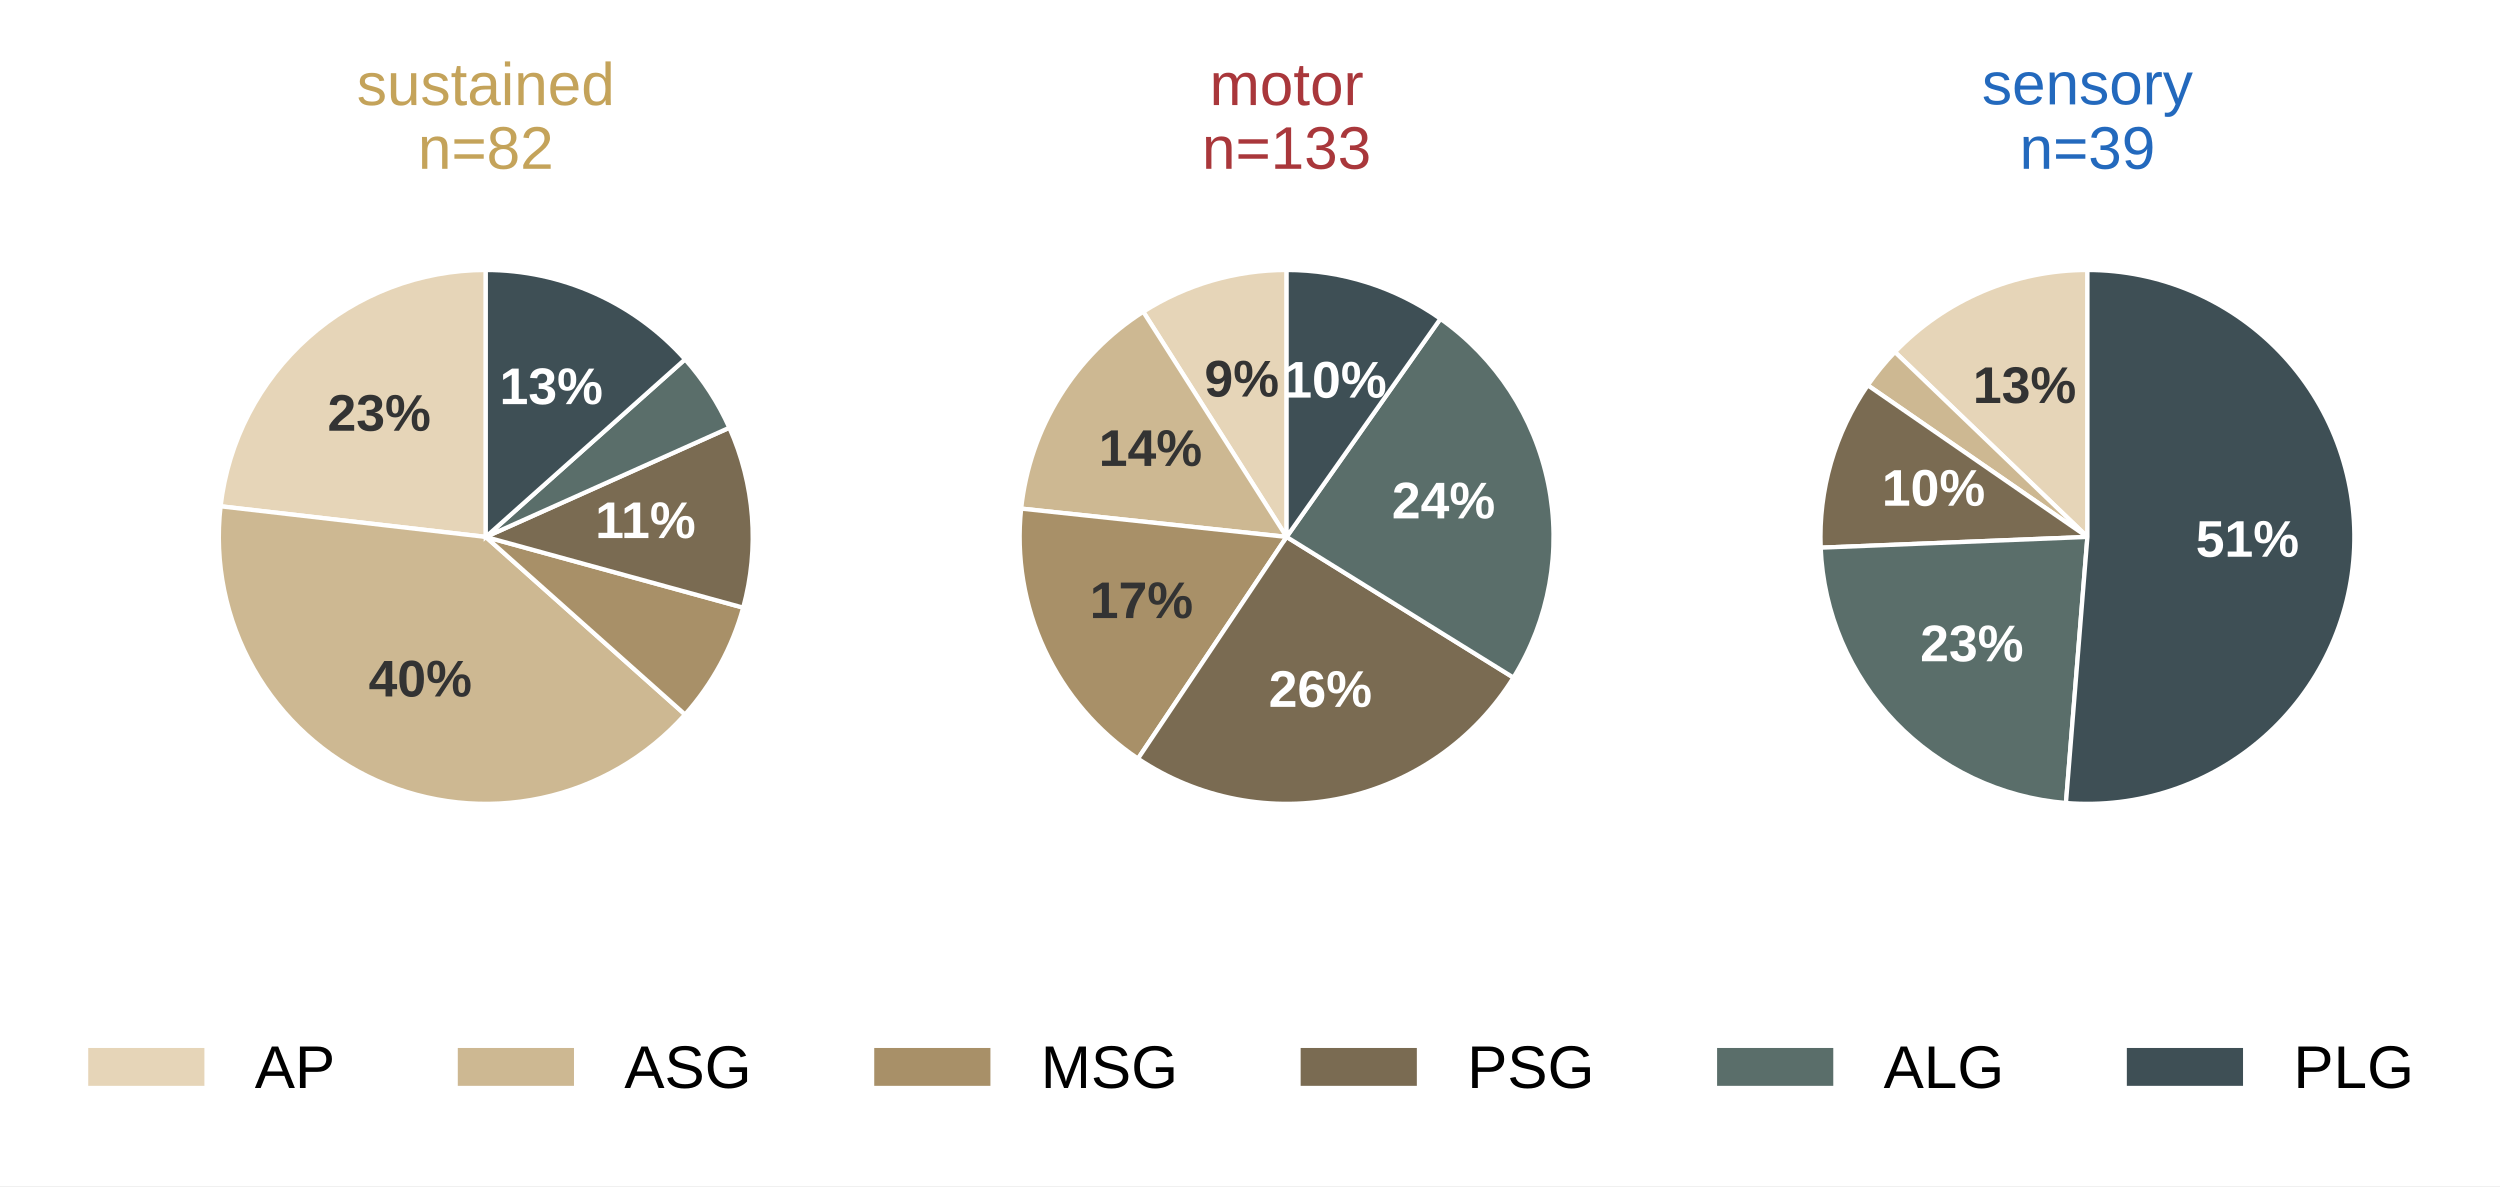
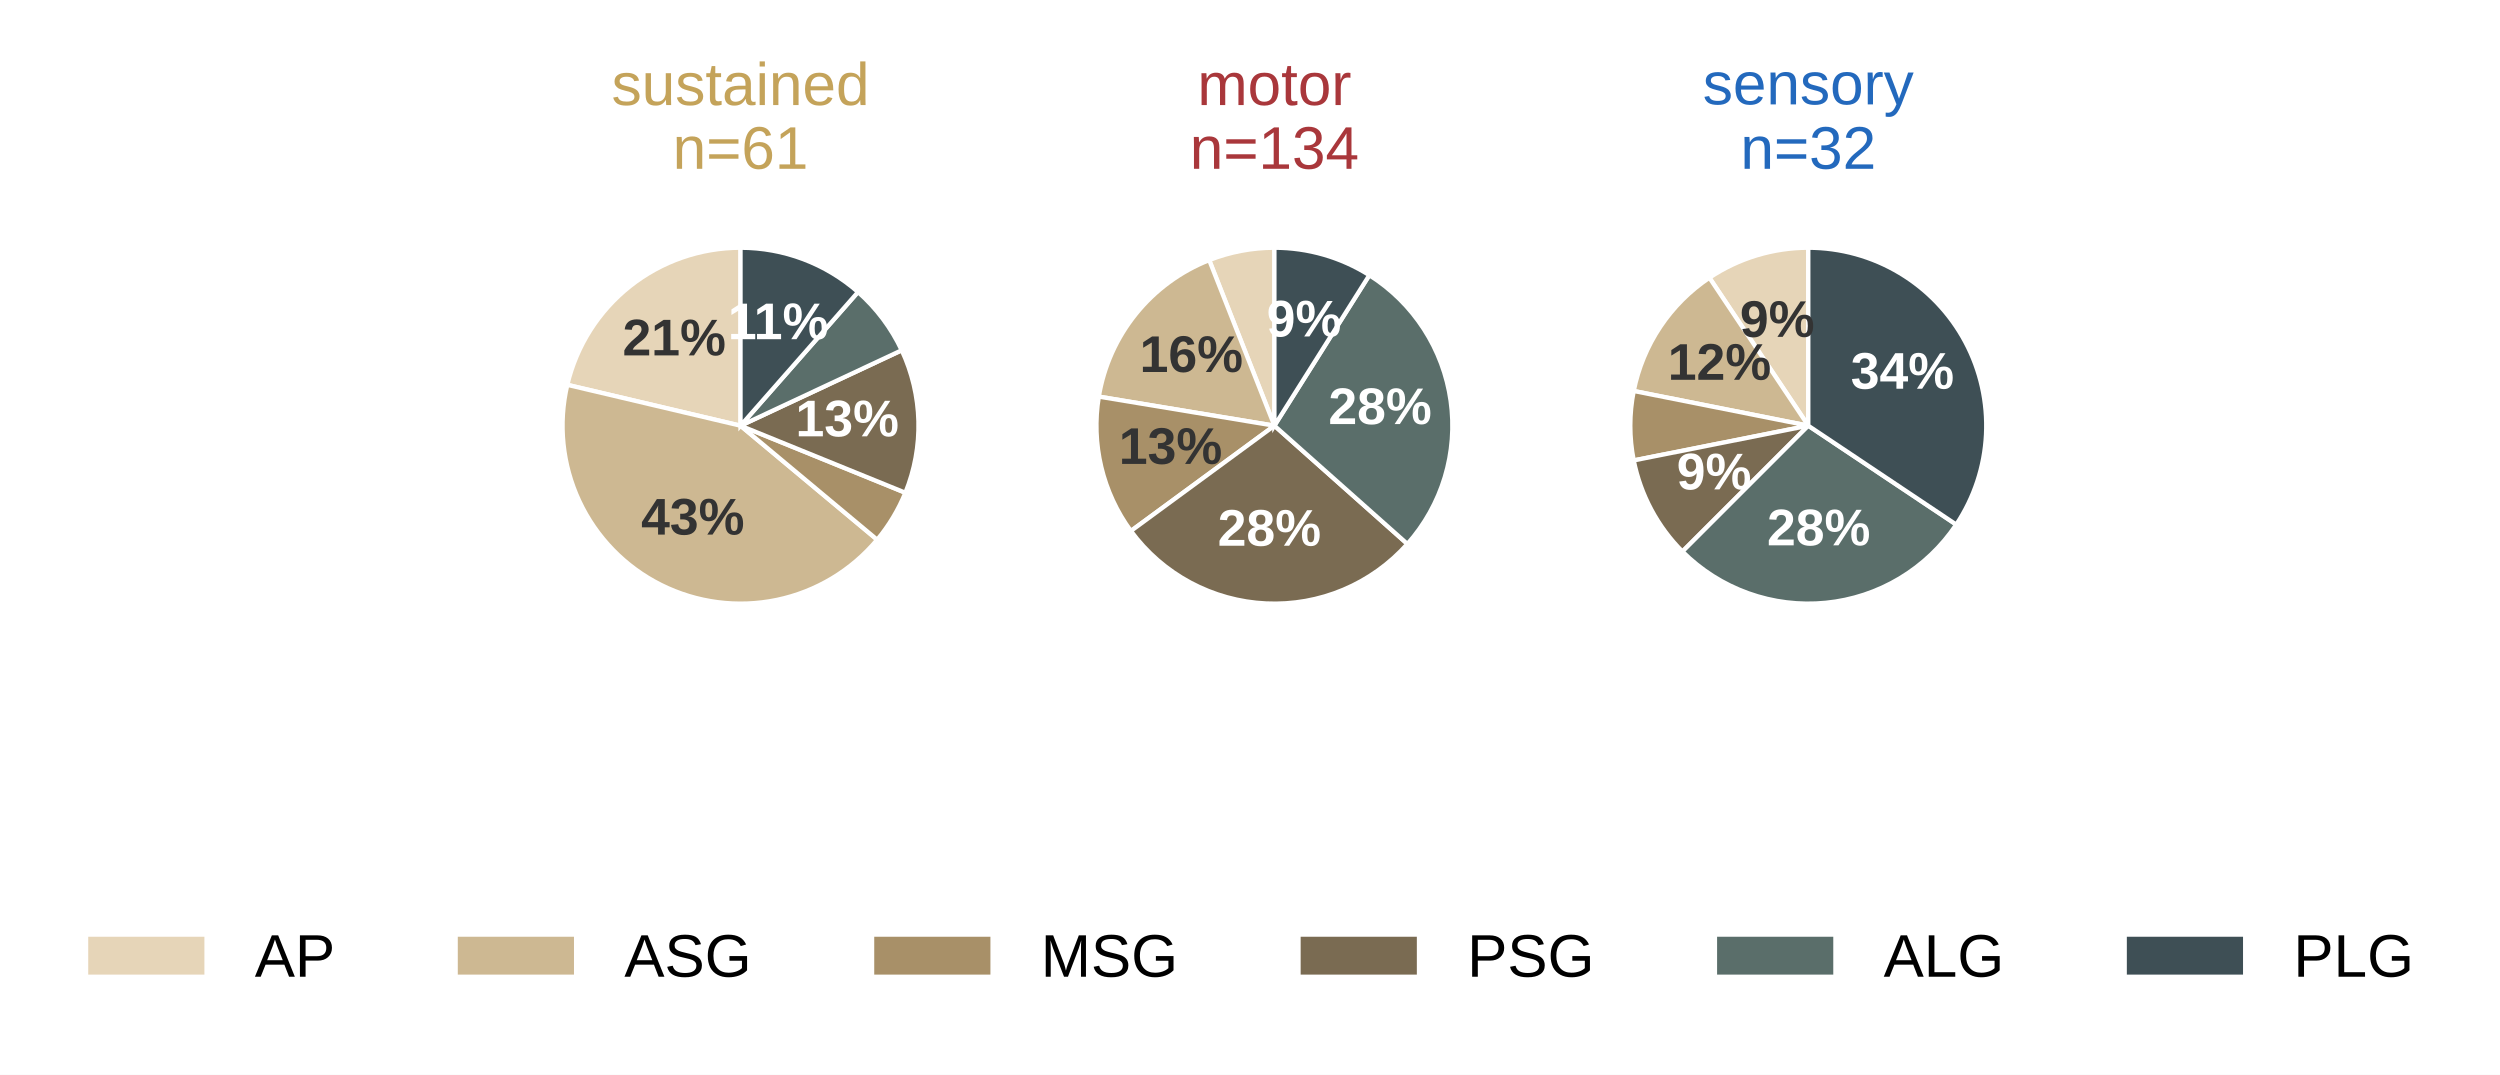
- <svg xmlns="http://www.w3.org/2000/svg" width="290.462pt" height="137.799pt" viewBox="0 0 290.462 137.799" version="1.1">
+ <svg xmlns="http://www.w3.org/2000/svg" width="290.462pt" height="124.876pt" viewBox="0 0 290.462 124.876" version="1.1">
  <defs>
    <style type="text/css">*{stroke-linejoin: round; stroke-linecap: butt}</style>
  </defs>
  <g id="figure_1">
    <g id="patch_1">
-       <path d="M 0 137.799  L 290.462 137.799  L 290.462 0  L 0 0  z " style="fill: #ffffff" />
+       <path d="M 0 124.876  L 290.462 124.876  L 290.462 -0  L 0 -0  z " style="fill: #ffffff" />
    </g>
    <g id="axes_1">
      <g id="patch_2">
-         <path d="M 56.44 31.368  C 48.833 31.368 41.485 34.167 35.805 39.228  C 30.126 44.29 26.503 51.268 25.63 58.825  L 56.44 62.382  z " style="fill: #e6d5b8; stroke: #ffffff; stroke-width: 0.5; stroke-linejoin: miter" />
+         <path d="M 86.037 28.783  C 81.38 28.783 76.857 30.357 73.205 33.247  C 69.554 36.137 66.983 40.178 65.914 44.711  L 86.037 49.46  z " style="fill: #e6d5b8; stroke: #ffffff; stroke-width: 0.5; stroke-linejoin: miter" />
      </g>
      <g id="patch_3">
-         <path d="M 25.63 58.825  C 24.875 65.371 26.224 71.99 29.482 77.718  C 32.741 83.445 37.741 87.988 43.753 90.683  C 49.766 93.378 56.484 94.089 62.927 92.711  C 69.371 91.332 75.21 87.936 79.594 83.017  L 56.44 62.382  z " style="fill: #cdb892; stroke: #ffffff; stroke-width: 0.5; stroke-linejoin: miter" />
+         <path d="M 65.914 44.711  C 64.844 49.243 65.336 54.007 67.311 58.225  C 69.285 62.442 72.627 65.872 76.793 67.954  C 80.959 70.036 85.708 70.651 90.267 69.699  C 94.825 68.746 98.931 66.281 101.914 62.705  L 86.037 49.46  z " style="fill: #cdb892; stroke: #ffffff; stroke-width: 0.5; stroke-linejoin: miter" />
      </g>
      <g id="patch_4">
-         <path d="M 79.594 83.017  C 81.177 81.241 82.55 79.288 83.687 77.198  C 84.823 75.108 85.715 72.894 86.346 70.6  L 56.44 62.382  z " style="fill: #a89068; stroke: #ffffff; stroke-width: 0.5; stroke-linejoin: miter" />
+         <path d="M 101.914 62.705  C 102.597 61.887 103.215 61.017 103.763 60.104  C 104.312 59.19 104.789 58.236 105.19 57.249  L 86.037 49.46  z " style="fill: #a89068; stroke: #ffffff; stroke-width: 0.5; stroke-linejoin: miter" />
      </g>
      <g id="patch_5">
-         <path d="M 86.346 70.6  C 87.293 67.155 87.637 63.571 87.363 60.008  C 87.09 56.445 86.203 52.956 84.741 49.695  L 56.44 62.382  z " style="fill: #7a6b52; stroke: #ffffff; stroke-width: 0.5; stroke-linejoin: miter" />
+         <path d="M 105.19 57.249  C 106.264 54.609 106.78 51.776 106.707 48.927  C 106.633 46.079 105.972 43.276 104.764 40.695  L 86.037 49.46  z " style="fill: #7a6b52; stroke: #ffffff; stroke-width: 0.5; stroke-linejoin: miter" />
      </g>
      <g id="patch_6">
-         <path d="M 84.741 49.695  C 84.092 48.249 83.334 46.854 82.473 45.524  C 81.611 44.193 80.649 42.931 79.594 41.748  L 56.44 62.382  z " style="fill: #5a6e6a; stroke: #ffffff; stroke-width: 0.5; stroke-linejoin: miter" />
+         <path d="M 104.764 40.695  C 104.161 39.408 103.428 38.186 102.575 37.049  C 101.722 35.913 100.754 34.867 99.687 33.929  L 86.037 49.46  z " style="fill: #5a6e6a; stroke: #ffffff; stroke-width: 0.5; stroke-linejoin: miter" />
      </g>
      <g id="patch_7">
-         <path d="M 79.594 41.748  C 76.685 38.483 73.117 35.87 69.127 34.082  C 65.137 32.293 60.813 31.368 56.44 31.368  L 56.44 62.382  z " style="fill: #3e4f55; stroke: #ffffff; stroke-width: 0.5; stroke-linejoin: miter" />
+         <path d="M 99.687 33.929  C 97.815 32.284 95.662 30.991 93.331 30.112  C 91 29.234 88.529 28.783 86.037 28.783  L 86.037 49.46  z " style="fill: #3e4f55; stroke: #ffffff; stroke-width: 0.5; stroke-linejoin: miter" />
      </g>
      <g id="matplotlib.axis_1" />
      <g id="matplotlib.axis_2" />
      <g id="text_1">
-         <text style="font-weight: 700; font-size: 6px; font-family: 'Arial', sans-serif; text-anchor: middle; fill: #333333" x="44.059" y="50.045" transform="rotate(-0 44.05935 50.04522)">23%</text>
+         <text style="font-weight: 700; font-size: 6px; font-family: 'Arial', sans-serif; text-anchor: middle; fill: #333333" x="78.338" y="41.287" transform="rotate(-0 78.33806 41.2873)">21%</text>
      </g>
      <g id="text_2">
-         <text style="font-weight: 700; font-size: 6px; font-family: 'Arial', sans-serif; text-anchor: middle; fill: #333333" x="48.828" y="80.918" transform="rotate(-0 48.82794 80.91797)">40%</text>
+         <text style="font-weight: 700; font-size: 6px; font-family: 'Arial', sans-serif; text-anchor: middle; fill: #333333" x="80.491" y="62.112" transform="rotate(-0 80.49065 62.11167)">43%</text>
      </g>
      <g id="text_3">
-         <text style="font-weight: 700; font-size: 6px; font-family: 'Arial', sans-serif; text-anchor: middle; fill: #ffffff" x="74.994" y="62.513" transform="rotate(-0 74.99416 62.51307)">11%</text>
+         <text style="font-weight: 700; font-size: 6px; font-family: 'Arial', sans-serif; text-anchor: middle; fill: #ffffff" x="98.439" y="50.695" transform="rotate(-0 98.43881 50.69547)">13%</text>
      </g>
      <g id="text_4">
-         <text style="font-weight: 700; font-size: 6px; font-family: 'Arial', sans-serif; text-anchor: middle; fill: #ffffff" x="64.052" y="46.957" transform="rotate(-0 64.05234 46.95711)">13%</text>
+         <text style="font-weight: 700; font-size: 6px; font-family: 'Arial', sans-serif; text-anchor: middle; fill: #ffffff" x="90.413" y="39.407" transform="rotate(-0 90.41333 39.40663)">11%</text>
      </g>
      <g id="text_5">
-         <text style="font-size: 7px; font-family: 'Arial', sans-serif; fill: #c4a35a" transform="translate(41.4585 12.21047)">sustained</text>
-         <text style="font-size: 7px; font-family: 'Arial', sans-serif; fill: #c4a35a" transform="translate(48.55694 19.61428)">n=82</text>
+         <text style="font-size: 7px; font-family: 'Arial', sans-serif; fill: #c4a35a" transform="translate(71.05554 12.21047)">sustained</text>
+         <text style="font-size: 7px; font-family: 'Arial', sans-serif; fill: #c4a35a" transform="translate(78.15398 19.61428)">n=61</text>
      </g>
    </g>
    <g id="axes_2">
      <g id="patch_8">
-         <path d="M 149.483 31.368  C 146.548 31.368 143.628 31.785 140.809 32.605  C 137.991 33.426 135.304 34.643 132.828 36.22  L 149.483 62.382  z " style="fill: #e6d5b8; stroke: #ffffff; stroke-width: 0.5; stroke-linejoin: miter" />
+         <path d="M 148.066 28.783  C 146.772 28.783 145.482 28.905 144.211 29.146  C 142.94 29.387 141.694 29.747 140.491 30.221  L 148.066 49.46  z " style="fill: #e6d5b8; stroke: #ffffff; stroke-width: 0.5; stroke-linejoin: miter" />
      </g>
      <g id="patch_9">
-         <path d="M 132.828 36.22  C 128.898 38.722 125.581 42.077 123.126 46.037  C 120.67 49.997 119.138 54.459 118.644 59.092  L 149.483 62.382  z " style="fill: #cdb892; stroke: #ffffff; stroke-width: 0.5; stroke-linejoin: miter" />
+         <path d="M 140.491 30.221  C 137.165 31.531 134.235 33.681 131.987 36.46  C 129.74 39.24 128.251 42.555 127.667 46.082  L 148.066 49.46  z " style="fill: #cdb892; stroke: #ffffff; stroke-width: 0.5; stroke-linejoin: miter" />
      </g>
      <g id="patch_10">
-         <path d="M 118.644 59.092  C 118.044 64.711 118.992 70.388 121.383 75.508  C 123.775 80.628 127.521 84.998 132.215 88.144  L 149.483 62.382  z " style="fill: #a89068; stroke: #ffffff; stroke-width: 0.5; stroke-linejoin: miter" />
+         <path d="M 127.667 46.082  C 127.217 48.8 127.315 51.582 127.955 54.263  C 128.596 56.943 129.765 59.469 131.396 61.691  L 148.066 49.46  z " style="fill: #a89068; stroke: #ffffff; stroke-width: 0.5; stroke-linejoin: miter" />
      </g>
      <g id="patch_11">
-         <path d="M 132.215 88.144  C 135.674 90.463 139.566 92.062 143.657 92.844  C 147.748 93.627 151.956 93.577 156.027 92.698  C 160.098 91.82 163.951 90.129 167.356 87.729  C 170.76 85.329 173.646 82.267 175.841 78.727  L 149.483 62.382  z " style="fill: #7a6b52; stroke: #ffffff; stroke-width: 0.5; stroke-linejoin: miter" />
+         <path d="M 131.396 61.691  C 133.219 64.177 135.576 66.223 138.292 67.68  C 141.009 69.137 144.017 69.969 147.097 70.113  C 150.176 70.258 153.249 69.712 156.09 68.515  C 158.931 67.319 161.469 65.502 163.518 63.198  L 148.066 49.46  z " style="fill: #7a6b52; stroke: #ffffff; stroke-width: 0.5; stroke-linejoin: miter" />
      </g>
      <g id="patch_12">
-         <path d="M 175.841 78.727  C 180.007 72.009 181.451 63.944 179.875 56.197  C 178.298 48.45 173.817 41.591 167.356 37.035  L 149.483 62.382  z " style="fill: #5a6e6a; stroke: #ffffff; stroke-width: 0.5; stroke-linejoin: miter" />
+         <path d="M 163.518 63.198  C 165.512 60.956 166.994 58.306 167.861 55.433  C 168.728 52.56 168.959 49.532 168.538 46.561  C 168.117 43.589 167.055 40.745 165.424 38.226  C 163.794 35.706 161.634 33.572 159.096 31.971  L 148.066 49.46  z " style="fill: #5a6e6a; stroke: #ffffff; stroke-width: 0.5; stroke-linejoin: miter" />
      </g>
      <g id="patch_13">
-         <path d="M 167.356 37.035  C 164.756 35.202 161.89 33.78 158.858 32.819  C 155.826 31.857 152.664 31.368 149.483 31.368  L 149.483 62.382  z " style="fill: #3e4f55; stroke: #ffffff; stroke-width: 0.5; stroke-linejoin: miter" />
+         <path d="M 159.096 31.971  C 157.453 30.935 155.672 30.135 153.806 29.596  C 151.941 29.057 150.008 28.783 148.066 28.783  L 148.066 49.46  z " style="fill: #3e4f55; stroke: #ffffff; stroke-width: 0.5; stroke-linejoin: miter" />
      </g>
      <g id="matplotlib.axis_3" />
      <g id="matplotlib.axis_4" />
      <g id="text_6">
-         <text style="font-weight: 700; font-size: 6px; font-family: 'Arial', sans-serif; text-anchor: middle; fill: #333333" x="144.279" y="46.071" transform="rotate(-0 144.2789 46.07149)">9%</text>
+         <text style="font-weight: 700; font-size: 6px; font-family: 'Arial', sans-serif; text-anchor: middle; fill: #333333" x="138.419" y="43.215" transform="rotate(-0 138.4187 43.21524)">16%</text>
      </g>
      <g id="text_7">
-         <text style="font-weight: 700; font-size: 6px; font-family: 'Arial', sans-serif; text-anchor: middle; fill: #333333" x="133.669" y="54.13" transform="rotate(-0 133.6687 54.13038)">14%</text>
+         <text style="font-weight: 700; font-size: 6px; font-family: 'Arial', sans-serif; text-anchor: middle; fill: #333333" x="136" y="53.897" transform="rotate(-0 135.9995 53.89681)">13%</text>
      </g>
      <g id="text_8">
-         <text style="font-weight: 700; font-size: 6px; font-family: 'Arial', sans-serif; text-anchor: middle; fill: #333333" x="132.623" y="71.813" transform="rotate(-0 132.6233 71.81295)">17%</text>
+         <text style="font-weight: 700; font-size: 6px; font-family: 'Arial', sans-serif; text-anchor: middle; fill: #ffffff" x="147.484" y="63.407" transform="rotate(-0 147.4844 63.407)">28%</text>
      </g>
      <g id="text_9">
-         <text style="font-weight: 700; font-size: 6px; font-family: 'Arial', sans-serif; text-anchor: middle; fill: #ffffff" x="153.409" y="82.127" transform="rotate(-0 153.4095 82.12724)">26%</text>
+         <text style="font-weight: 700; font-size: 6px; font-family: 'Arial', sans-serif; text-anchor: middle; fill: #ffffff" x="160.349" y="49.276" transform="rotate(-0 160.3491 49.27555)">28%</text>
      </g>
      <g id="text_10">
-         <text style="font-weight: 700; font-size: 6px; font-family: 'Arial', sans-serif; text-anchor: middle; fill: #ffffff" x="167.718" y="60.226" transform="rotate(-0 167.718 60.22638)">24%</text>
+         <text style="font-weight: 700; font-size: 6px; font-family: 'Arial', sans-serif; text-anchor: middle; fill: #ffffff" x="151.51" y="39.097" transform="rotate(-0 151.5102 39.09688)">9%</text>
      </g>
      <g id="text_11">
-         <text style="font-weight: 700; font-size: 6px; font-family: 'Arial', sans-serif; text-anchor: middle; fill: #ffffff" x="155.108" y="46.199" transform="rotate(-0 155.108 46.19939)">10%</text>
-       </g>
-       <g id="text_12">
-         <text style="font-size: 7px; font-family: 'Arial', sans-serif; fill: #a9373b" transform="translate(140.5374 12.21047)">motor</text>
-         <text style="font-size: 7px; font-family: 'Arial', sans-serif; fill: #a9373b" transform="translate(139.6537 19.61428)">n=133</text>
+         <text style="font-size: 7px; font-family: 'Arial', sans-serif; fill: #a9373b" transform="translate(139.1201 12.21047)">motor</text>
+         <text style="font-size: 7px; font-family: 'Arial', sans-serif; fill: #a9373b" transform="translate(138.2364 19.61428)">n=134</text>
      </g>
    </g>
    <g id="axes_3">
      <g id="patch_14">
-         <path d="M 242.526 31.368  C 238.348 31.368 234.213 32.212 230.37 33.85  C 226.526 35.487 223.053 37.885 220.159 40.898  L 242.526 62.382  z " style="fill: #e6d5b8; stroke: #ffffff; stroke-width: 0.5; stroke-linejoin: miter" />
+         <path d="M 210.095 28.783  C 208.061 28.783 206.039 29.083 204.093 29.674  C 202.147 30.264 200.298 31.138 198.608 32.268  L 210.095 49.46  z " style="fill: #e6d5b8; stroke: #ffffff; stroke-width: 0.5; stroke-linejoin: miter" />
      </g>
      <g id="patch_15">
-         <path d="M 220.159 40.898  C 219.582 41.499 219.029 42.122 218.502 42.767  C 217.976 43.413 217.475 44.079 217.002 44.764  L 242.526 62.382  z " style="fill: #cdb892; stroke: #ffffff; stroke-width: 0.5; stroke-linejoin: miter" />
+         <path d="M 198.608 32.268  C 196.35 33.776 194.411 35.715 192.903 37.972  C 191.394 40.23 190.345 42.763 189.816 45.426  L 210.095 49.46  z " style="fill: #cdb892; stroke: #ffffff; stroke-width: 0.5; stroke-linejoin: miter" />
      </g>
      <g id="patch_16">
-         <path d="M 217.002 44.764  C 215.106 47.511 213.665 50.547 212.736 53.753  C 211.808 56.96 211.403 60.295 211.537 63.631  L 242.526 62.382  z " style="fill: #7a6b52; stroke: #ffffff; stroke-width: 0.5; stroke-linejoin: miter" />
+         <path d="M 189.816 45.426  C 189.551 46.754 189.418 48.105 189.418 49.46  C 189.418 50.814 189.551 52.165 189.816 53.493  L 210.095 49.46  z " style="fill: #a89068; stroke: #ffffff; stroke-width: 0.5; stroke-linejoin: miter" />
      </g>
      <g id="patch_17">
-         <path d="M 211.537 63.631  C 211.842 71.201 214.911 78.403 220.159 83.867  C 225.407 89.33 232.479 92.686 240.031 93.296  L 242.526 62.382  z " style="fill: #5a6e6a; stroke: #ffffff; stroke-width: 0.5; stroke-linejoin: miter" />
+         <path d="M 189.816 53.493  C 190.212 55.488 190.901 57.413 191.86 59.206  C 192.818 61 194.036 62.642 195.474 64.08  L 210.095 49.46  z " style="fill: #7a6b52; stroke: #ffffff; stroke-width: 0.5; stroke-linejoin: miter" />
      </g>
      <g id="patch_18">
-         <path d="M 240.031 93.296  C 244.195 93.632 248.385 93.123 252.348 91.8  C 256.31 90.477 259.965 88.367 263.093 85.597  C 266.22 82.826 268.755 79.452 270.546 75.678  C 272.337 71.903 273.347 67.806 273.515 63.631  C 273.684 59.457 273.007 55.291 271.525 51.384  C 270.044 47.478 267.788 43.911 264.894 40.898  C 262 37.885 258.526 35.487 254.683 33.85  C 250.839 32.212 246.704 31.368 242.526 31.368  L 242.526 62.382  z " style="fill: #3e4f55; stroke: #ffffff; stroke-width: 0.5; stroke-linejoin: miter" />
+         <path d="M 195.474 64.08  C 197.636 66.242 200.251 67.897 203.129 68.927  C 206.007 69.957 209.079 70.336 212.121 70.036  C 215.164 69.737 218.102 68.766 220.724 67.194  C 223.347 65.622 225.588 63.489 227.286 60.947  L 210.095 49.46  z " style="fill: #5a6e6a; stroke: #ffffff; stroke-width: 0.5; stroke-linejoin: miter" />
+       </g>
+       <g id="patch_19">
+         <path d="M 227.286 60.947  C 229.366 57.834 230.562 54.214 230.746 50.474  C 230.93 46.735 230.094 43.015 228.329 39.713  C 226.565 36.411 223.936 33.65 220.724 31.725  C 217.513 29.8 213.839 28.783 210.095 28.783  L 210.095 49.46  z " style="fill: #3e4f55; stroke: #ffffff; stroke-width: 0.5; stroke-linejoin: miter" />
      </g>
      <g id="matplotlib.axis_5" />
      <g id="matplotlib.axis_6" />
+       <g id="text_12">
+         <text style="font-weight: 700; font-size: 6px; font-family: 'Arial', sans-serif; text-anchor: middle; fill: #333333" x="206.493" y="39.143" transform="rotate(-0 206.4934 39.14334)">9%</text>
+       </g>
      <g id="text_13">
-         <text style="font-weight: 700; font-size: 6px; font-family: 'Arial', sans-serif; text-anchor: middle; fill: #333333" x="235.232" y="46.818" transform="rotate(-0 235.2323 46.818)">13%</text>
+         <text style="font-weight: 700; font-size: 6px; font-family: 'Arial', sans-serif; text-anchor: middle; fill: #333333" x="199.78" y="44.123" transform="rotate(-0 199.7796 44.12263)">12%</text>
      </g>
      <g id="text_14">
-         <text style="font-weight: 700; font-size: 6px; font-family: 'Arial', sans-serif; text-anchor: middle; fill: #ffffff" x="224.652" y="58.76" transform="rotate(-0 224.6524 58.7603)">10%</text>
+         <text style="font-weight: 700; font-size: 6px; font-family: 'Arial', sans-serif; text-anchor: middle; fill: #ffffff" x="199.154" y="56.863" transform="rotate(-0 199.1537 56.86292)">9%</text>
      </g>
      <g id="text_15">
-         <text style="font-weight: 700; font-size: 6px; font-family: 'Arial', sans-serif; text-anchor: middle; fill: #ffffff" x="229.106" y="76.828" transform="rotate(-0 229.1057 76.82818)">23%</text>
+         <text style="font-weight: 700; font-size: 6px; font-family: 'Arial', sans-serif; text-anchor: middle; fill: #ffffff" x="211.311" y="63.361" transform="rotate(-0 211.3106 63.3609)">28%</text>
      </g>
      <g id="text_16">
-         <text style="font-weight: 700; font-size: 6px; font-family: 'Arial', sans-serif; text-anchor: middle; fill: #ffffff" x="261.12" y="64.687" transform="rotate(-0 261.1198 64.68683)">51%</text>
+         <text style="font-weight: 700; font-size: 6px; font-family: 'Arial', sans-serif; text-anchor: middle; fill: #ffffff" x="221.036" y="45.167" transform="rotate(-0 221.0355 45.16687)">34%</text>
      </g>
      <g id="text_17">
-         <text style="font-size: 7px; font-family: 'Arial', sans-serif; fill: #2369bd" transform="translate(230.2719 12.12844)">sensory</text>
-         <text style="font-size: 7px; font-family: 'Arial', sans-serif; fill: #2369bd" transform="translate(234.6431 19.61428)">n=39</text>
+         <text style="font-size: 7px; font-family: 'Arial', sans-serif; fill: #2369bd" transform="translate(197.8402 12.12844)">sensory</text>
+         <text style="font-size: 7px; font-family: 'Arial', sans-serif; fill: #2369bd" transform="translate(202.2114 19.61428)">n=32</text>
      </g>
    </g>
    <g id="legend_1">
-       <g id="patch_19">
-         <path d="M 10 126.408  L 24 126.408  L 24 121.508  L 10 121.508  z " style="fill: #e6d5b8; stroke: #ffffff; stroke-width: 0.5; stroke-linejoin: miter" />
+       <g id="patch_20">
+         <path d="M 10 113.485  L 24 113.485  L 24 108.585  L 10 108.585  z " style="fill: #e6d5b8; stroke: #ffffff; stroke-width: 0.5; stroke-linejoin: miter" />
      </g>
      <g id="text_18">
-         <text style="font-size: 7px; font-family: 'Arial', sans-serif; text-anchor: start" x="29.6" y="126.408" transform="rotate(-0 29.6 126.4075)">AP</text>
+         <text style="font-size: 7px; font-family: 'Arial', sans-serif; text-anchor: start" x="29.6" y="113.485" transform="rotate(-0 29.6 113.4849)">AP</text>
      </g>
-       <g id="patch_20">
-         <path d="M 52.938 126.408  L 66.938 126.408  L 66.938 121.508  L 52.938 121.508  z " style="fill: #cdb892; stroke: #ffffff; stroke-width: 0.5; stroke-linejoin: miter" />
+       <g id="patch_21">
+         <path d="M 52.938 113.485  L 66.938 113.485  L 66.938 108.585  L 52.938 108.585  z " style="fill: #cdb892; stroke: #ffffff; stroke-width: 0.5; stroke-linejoin: miter" />
      </g>
      <g id="text_19">
-         <text style="font-size: 7px; font-family: 'Arial', sans-serif; text-anchor: start" x="72.538" y="126.408" transform="rotate(-0 72.53844 126.4075)">ASG</text>
+         <text style="font-size: 7px; font-family: 'Arial', sans-serif; text-anchor: start" x="72.538" y="113.485" transform="rotate(-0 72.53844 113.4849)">ASG</text>
      </g>
-       <g id="patch_21">
-         <path d="M 101.322 126.408  L 115.322 126.408  L 115.322 121.508  L 101.322 121.508  z " style="fill: #a89068; stroke: #ffffff; stroke-width: 0.5; stroke-linejoin: miter" />
+       <g id="patch_22">
+         <path d="M 101.322 113.485  L 115.322 113.485  L 115.322 108.585  L 101.322 108.585  z " style="fill: #a89068; stroke: #ffffff; stroke-width: 0.5; stroke-linejoin: miter" />
      </g>
      <g id="text_20">
-         <text style="font-size: 7px; font-family: 'Arial', sans-serif; text-anchor: start" x="120.922" y="126.408" transform="rotate(-0 120.9216 126.4075)">MSG</text>
+         <text style="font-size: 7px; font-family: 'Arial', sans-serif; text-anchor: start" x="120.922" y="113.485" transform="rotate(-0 120.9216 113.4849)">MSG</text>
      </g>
-       <g id="patch_22">
-         <path d="M 150.866 126.408  L 164.866 126.408  L 164.866 121.508  L 150.866 121.508  z " style="fill: #7a6b52; stroke: #ffffff; stroke-width: 0.5; stroke-linejoin: miter" />
+       <g id="patch_23">
+         <path d="M 150.866 113.485  L 164.866 113.485  L 164.866 108.585  L 150.866 108.585  z " style="fill: #7a6b52; stroke: #ffffff; stroke-width: 0.5; stroke-linejoin: miter" />
      </g>
      <g id="text_21">
-         <text style="font-size: 7px; font-family: 'Arial', sans-serif; text-anchor: start" x="170.466" y="126.408" transform="rotate(-0 170.4663 126.4075)">PSG</text>
+         <text style="font-size: 7px; font-family: 'Arial', sans-serif; text-anchor: start" x="170.466" y="113.485" transform="rotate(-0 170.4663 113.4849)">PSG</text>
      </g>
-       <g id="patch_23">
-         <path d="M 199.249 126.408  L 213.249 126.408  L 213.249 121.508  L 199.249 121.508  z " style="fill: #5a6e6a; stroke: #ffffff; stroke-width: 0.5; stroke-linejoin: miter" />
+       <g id="patch_24">
+         <path d="M 199.249 113.485  L 213.249 113.485  L 213.249 108.585  L 199.249 108.585  z " style="fill: #5a6e6a; stroke: #ffffff; stroke-width: 0.5; stroke-linejoin: miter" />
      </g>
      <g id="text_22">
-         <text style="font-size: 7px; font-family: 'Arial', sans-serif; text-anchor: start" x="218.849" y="126.408" transform="rotate(-0 218.8494 126.4075)">ALG</text>
+         <text style="font-size: 7px; font-family: 'Arial', sans-serif; text-anchor: start" x="218.849" y="113.485" transform="rotate(-0 218.8494 113.4849)">ALG</text>
      </g>
-       <g id="patch_24">
-         <path d="M 246.856 126.408  L 260.856 126.408  L 260.856 121.508  L 246.856 121.508  z " style="fill: #3e4f55; stroke: #ffffff; stroke-width: 0.5; stroke-linejoin: miter" />
+       <g id="patch_25">
+         <path d="M 246.856 113.485  L 260.856 113.485  L 260.856 108.585  L 246.856 108.585  z " style="fill: #3e4f55; stroke: #ffffff; stroke-width: 0.5; stroke-linejoin: miter" />
      </g>
      <g id="text_23">
-         <text style="font-size: 7px; font-family: 'Arial', sans-serif; text-anchor: start" x="266.456" y="126.408" transform="rotate(-0 266.4559 126.4075)">PLG</text>
+         <text style="font-size: 7px; font-family: 'Arial', sans-serif; text-anchor: start" x="266.456" y="113.485" transform="rotate(-0 266.4559 113.4849)">PLG</text>
      </g>
    </g>
  </g>
</svg>
